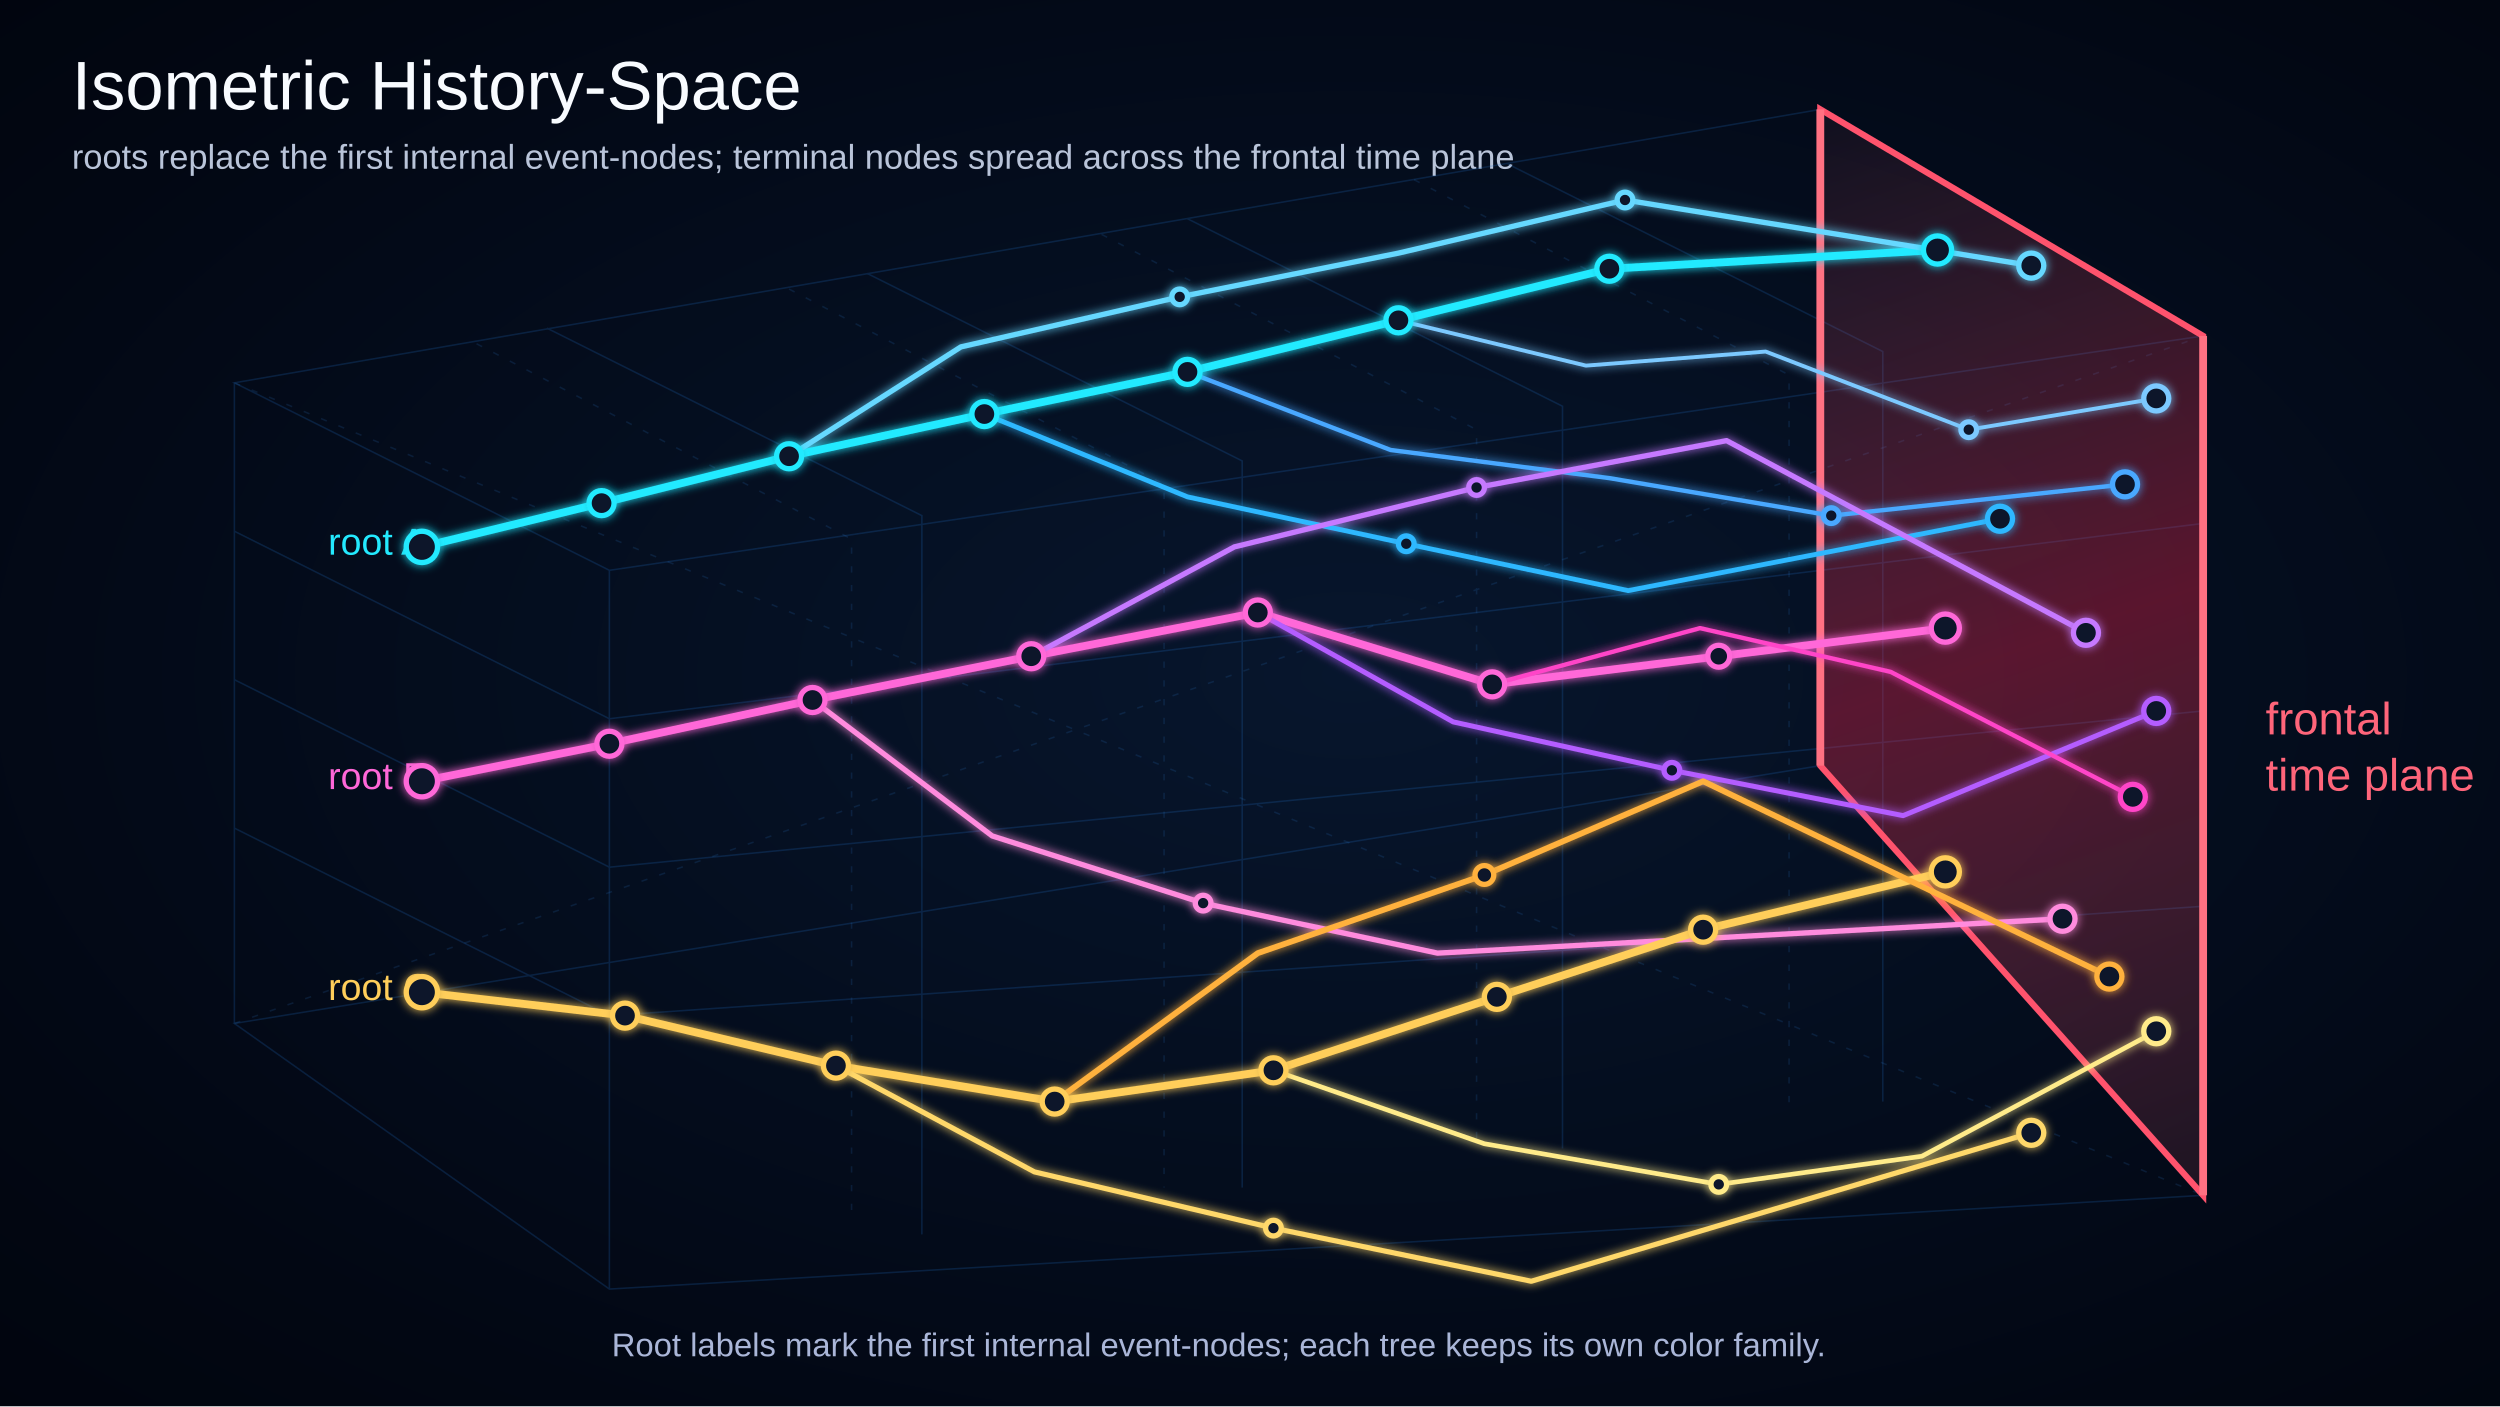
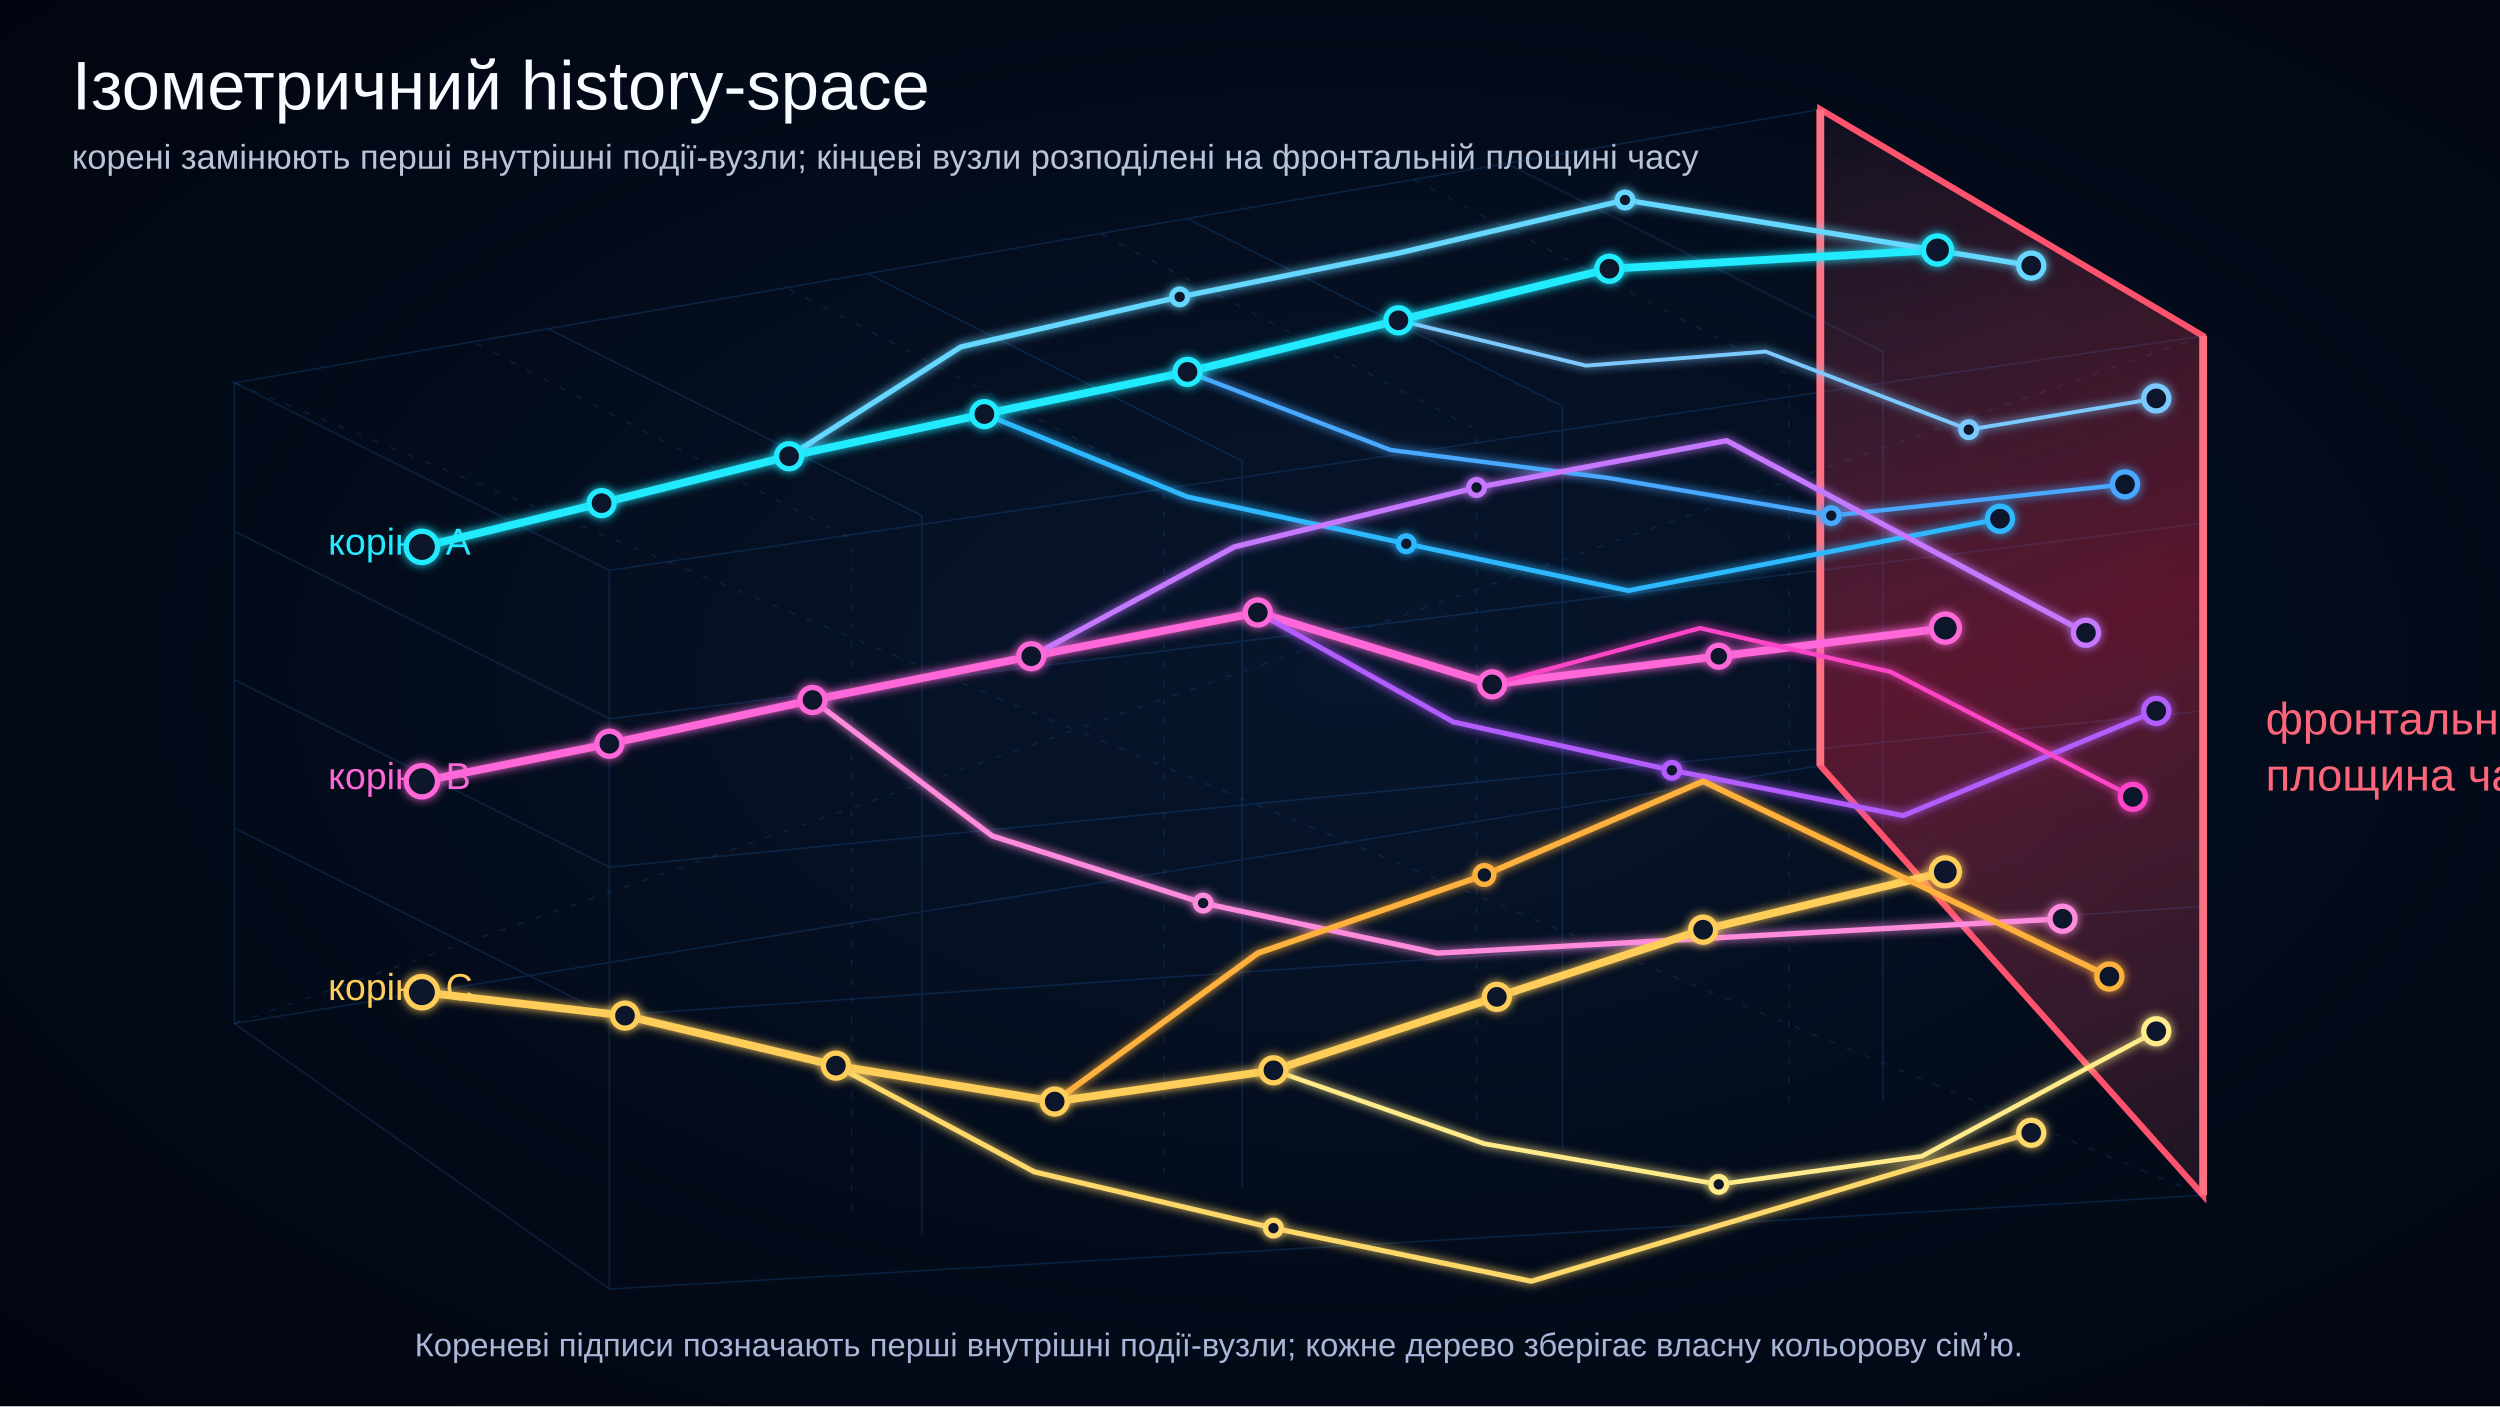
<svg xmlns="http://www.w3.org/2000/svg" viewBox="0 0 1600 900" role="img" aria-labelledby="title desc">
  <defs>
    <radialGradient id="bg" cx="54%" cy="48%" r="88%">
      <stop offset="0" stop-color="#07162d" />
      <stop offset="0.68" stop-color="#020713" />
      <stop offset="1" stop-color="#00030a" />
    </radialGradient>
    <linearGradient id="plane" x1="1165" y1="70" x2="1410" y2="765" gradientUnits="userSpaceOnUse">
      <stop offset="0" stop-color="#ff6b7d" stop-opacity="0.05" />
      <stop offset="0.5" stop-color="#ff234a" stop-opacity="0.34" />
      <stop offset="1" stop-color="#ff6b7d" stop-opacity="0.10" />
    </linearGradient>
    <filter id="glow" x="-70%" y="-70%" width="240%" height="240%">
      <feGaussianBlur stdDeviation="3" result="b" />
      <feMerge>
        <feMergeNode in="b" />
        <feMergeNode in="SourceGraphic" />
      </feMerge>
    </filter>
  </defs>
  <rect width="1600" height="900" fill="url(#bg)" />
-   <text x="46" y="70" fill="#f8fbff" font-family="Segoe UI, Arial, sans-serif" font-size="44">Isometric History-Space</text>
-   <text x="46" y="108" fill="#b9c4d9" font-family="Segoe UI, Arial, sans-serif" font-size="22">roots replace the first internal event-nodes; terminal nodes spread across the frontal time plane</text>
+   <text x="46" y="70" fill="#f8fbff" font-family="Segoe UI, Arial, sans-serif" font-size="44">Ізометричний history-space</text>
+   <text x="46" y="108" fill="#b9c4d9" font-family="Segoe UI, Arial, sans-serif" font-size="22">корені замінюють перші внутрішні події-вузли; кінцеві вузли розподілені на фронтальній площині часу</text>
  <g stroke="#1f6fc7" fill="none" opacity="0.22">
    <path d="M150 245 L1165 70 L1410 215 L390 365 Z" />
    <path d="M150 655 L1165 490 L1410 765 L390 825 Z" />
    <path d="M150 245 V655 M390 365 V825 M1165 70 V490 M1410 215 V765" />
    <path d="M150 340 L390 460 L1410 335 M150 435 L390 555 L1410 455 M150 530 L390 650 L1410 580" />
    <path d="M350 210 L590 330 V790 M555 175 L795 295 V760 M760 140 L1000 260 V735 M965 105 L1205 225 V705" />
  </g>
  <g opacity="0.16" stroke="#2d7fd7" fill="none" stroke-dasharray="4 8">
    <path d="M150 245 L1410 765 M150 655 L1410 215" />
    <path d="M305 220 L545 345 L545 780 M505 185 L745 310 L745 760 M705 150 L945 275 L945 735 M905 115 L1145 240 L1145 710" />
  </g>
  <polygon points="1165,70 1410,215 1410,765 1165,490" fill="url(#plane)" stroke="#ff536d" stroke-width="4" />
  <line x1="1165" y1="70" x2="1165" y2="490" stroke="#ff7182" stroke-width="5" />
  <line x1="1410" y1="215" x2="1410" y2="765" stroke="#ff7182" stroke-width="5" />
-   <text x="1450" y="470" fill="#ff657a" font-family="Segoe UI, Arial, sans-serif" font-size="29">frontal</text>
-   <text x="1450" y="506" fill="#ff657a" font-family="Segoe UI, Arial, sans-serif" font-size="29">time plane</text>
-   <text x="210" y="355" fill="#23eaff" font-family="Segoe UI, Arial, sans-serif" font-size="24">root A</text>
-   <text x="210" y="505" fill="#ff67d8" font-family="Segoe UI, Arial, sans-serif" font-size="24">root B</text>
-   <text x="210" y="640" fill="#ffce5a" font-family="Segoe UI, Arial, sans-serif" font-size="24">root C</text>
+   <text x="1450" y="470" fill="#ff657a" font-family="Segoe UI, Arial, sans-serif" font-size="29">фронтальна</text>
+   <text x="1450" y="506" fill="#ff657a" font-family="Segoe UI, Arial, sans-serif" font-size="29">площина часу</text>
+   <text x="210" y="355" fill="#23eaff" font-family="Segoe UI, Arial, sans-serif" font-size="24">корінь A</text>
+   <text x="210" y="505" fill="#ff67d8" font-family="Segoe UI, Arial, sans-serif" font-size="24">корінь B</text>
+   <text x="210" y="640" fill="#ffce5a" font-family="Segoe UI, Arial, sans-serif" font-size="24">корінь C</text>
  <g fill="none" stroke-linecap="round" stroke-linejoin="round" filter="url(#glow)">
    <polyline points="270,350 385,322 505,292 630,265 760,238 895,205 1030,172 1240,160" stroke="#23eaff" stroke-width="5" />
    <polyline points="505,292 615,222 755,190 895,162 1040,128 1300,170" stroke="#66d8ff" stroke-width="3.4" />
    <polyline points="630,265 760,318 900,348 1042,378 1280,332" stroke="#2fb8ff" stroke-width="3.1" />
    <polyline points="760,238 890,288 1030,306 1172,330 1360,310" stroke="#4aa8ff" stroke-width="2.8" />
    <polyline points="895,205 1015,234 1130,225 1260,275 1380,255" stroke="#7cc9ff" stroke-width="2.5" />
    <polyline points="270,500 390,476 520,448 660,420 805,392 955,438 1100,420 1245,402" stroke="#ff67d8" stroke-width="5" />
    <polyline points="520,448 635,535 770,578 920,610 1320,588" stroke="#ff8bdd" stroke-width="3.4" />
    <polyline points="660,420 790,350 945,312 1105,282 1335,405" stroke="#c679ff" stroke-width="3.4" />
    <polyline points="805,392 930,462 1070,493 1218,522 1380,455" stroke="#b45dff" stroke-width="3.2" />
    <polyline points="955,438 1088,402 1210,430 1365,510" stroke="#ff45c8" stroke-width="2.8" />
    <polyline points="270,635 400,650 535,682 675,705 815,685 958,638 1090,595 1245,558" stroke="#ffce5a" stroke-width="5" />
    <polyline points="535,682 662,750 815,786 980,820 1300,725" stroke="#ffd86b" stroke-width="3.3" />
    <polyline points="675,705 805,610 950,560 1090,500 1350,625" stroke="#ffb13d" stroke-width="3.7" />
    <polyline points="815,685 950,732 1100,758 1230,740 1380,660" stroke="#ffeb8a" stroke-width="3" />
  </g>
  <g fill="#07152a" stroke-width="3.4" filter="url(#glow)">
    <circle cx="270" cy="350" r="10" stroke="#23eaff" />
    <circle cx="385" cy="322" r="8" stroke="#23eaff" />
    <circle cx="505" cy="292" r="8" stroke="#23eaff" />
    <circle cx="630" cy="265" r="8" stroke="#23eaff" />
    <circle cx="760" cy="238" r="8" stroke="#23eaff" />
    <circle cx="895" cy="205" r="8" stroke="#23eaff" />
    <circle cx="1030" cy="172" r="8" stroke="#23eaff" />
    <circle cx="1240" cy="160" r="9" stroke="#23eaff" />
    <circle cx="755" cy="190" r="5" stroke="#66d8ff" />
    <circle cx="1040" cy="128" r="5" stroke="#66d8ff" />
    <circle cx="1300" cy="170" r="8" stroke="#66d8ff" />
    <circle cx="900" cy="348" r="5" stroke="#2fb8ff" />
    <circle cx="1280" cy="332" r="8" stroke="#2fb8ff" />
    <circle cx="1172" cy="330" r="5" stroke="#4aa8ff" />
    <circle cx="1360" cy="310" r="8" stroke="#4aa8ff" />
    <circle cx="1260" cy="275" r="5" stroke="#7cc9ff" />
    <circle cx="1380" cy="255" r="8" stroke="#7cc9ff" />
    <circle cx="270" cy="500" r="10" stroke="#ff67d8" />
    <circle cx="390" cy="476" r="8" stroke="#ff67d8" />
    <circle cx="520" cy="448" r="8" stroke="#ff67d8" />
    <circle cx="660" cy="420" r="8" stroke="#ff67d8" />
    <circle cx="805" cy="392" r="8" stroke="#ff67d8" />
    <circle cx="955" cy="438" r="8" stroke="#ff67d8" />
    <circle cx="1100" cy="420" r="7" stroke="#ff67d8" />
    <circle cx="1245" cy="402" r="9" stroke="#ff67d8" />
    <circle cx="770" cy="578" r="5" stroke="#ff8bdd" />
    <circle cx="1320" cy="588" r="8" stroke="#ff8bdd" />
    <circle cx="945" cy="312" r="5" stroke="#c679ff" />
    <circle cx="1335" cy="405" r="8" stroke="#c679ff" />
    <circle cx="1070" cy="493" r="5" stroke="#b45dff" />
    <circle cx="1380" cy="455" r="8" stroke="#b45dff" />
    <circle cx="1365" cy="510" r="8" stroke="#ff45c8" />
    <circle cx="270" cy="635" r="10" stroke="#ffce5a" />
    <circle cx="400" cy="650" r="8" stroke="#ffce5a" />
    <circle cx="535" cy="682" r="8" stroke="#ffce5a" />
    <circle cx="675" cy="705" r="8" stroke="#ffce5a" />
    <circle cx="815" cy="685" r="8" stroke="#ffce5a" />
    <circle cx="958" cy="638" r="8" stroke="#ffce5a" />
    <circle cx="1090" cy="595" r="8" stroke="#ffce5a" />
    <circle cx="1245" cy="558" r="9" stroke="#ffce5a" />
    <circle cx="815" cy="786" r="5" stroke="#ffd86b" />
    <circle cx="1300" cy="725" r="8" stroke="#ffd86b" />
    <circle cx="950" cy="560" r="6" stroke="#ffb13d" />
    <circle cx="1350" cy="625" r="8" stroke="#ffb13d" />
    <circle cx="1100" cy="758" r="5" stroke="#ffeb8a" />
    <circle cx="1380" cy="660" r="8" stroke="#ffeb8a" />
  </g>
-   <text x="780" y="868" fill="#aab6d8" font-family="Segoe UI, Arial, sans-serif" font-size="21" text-anchor="middle">Root labels mark the first internal event-nodes; each tree keeps its own color family.</text>
+   <text x="780" y="868" fill="#aab6d8" font-family="Segoe UI, Arial, sans-serif" font-size="21" text-anchor="middle">Кореневі підписи позначають перші внутрішні події-вузли; кожне дерево зберігає власну кольорову сімʼю.</text>
</svg>
